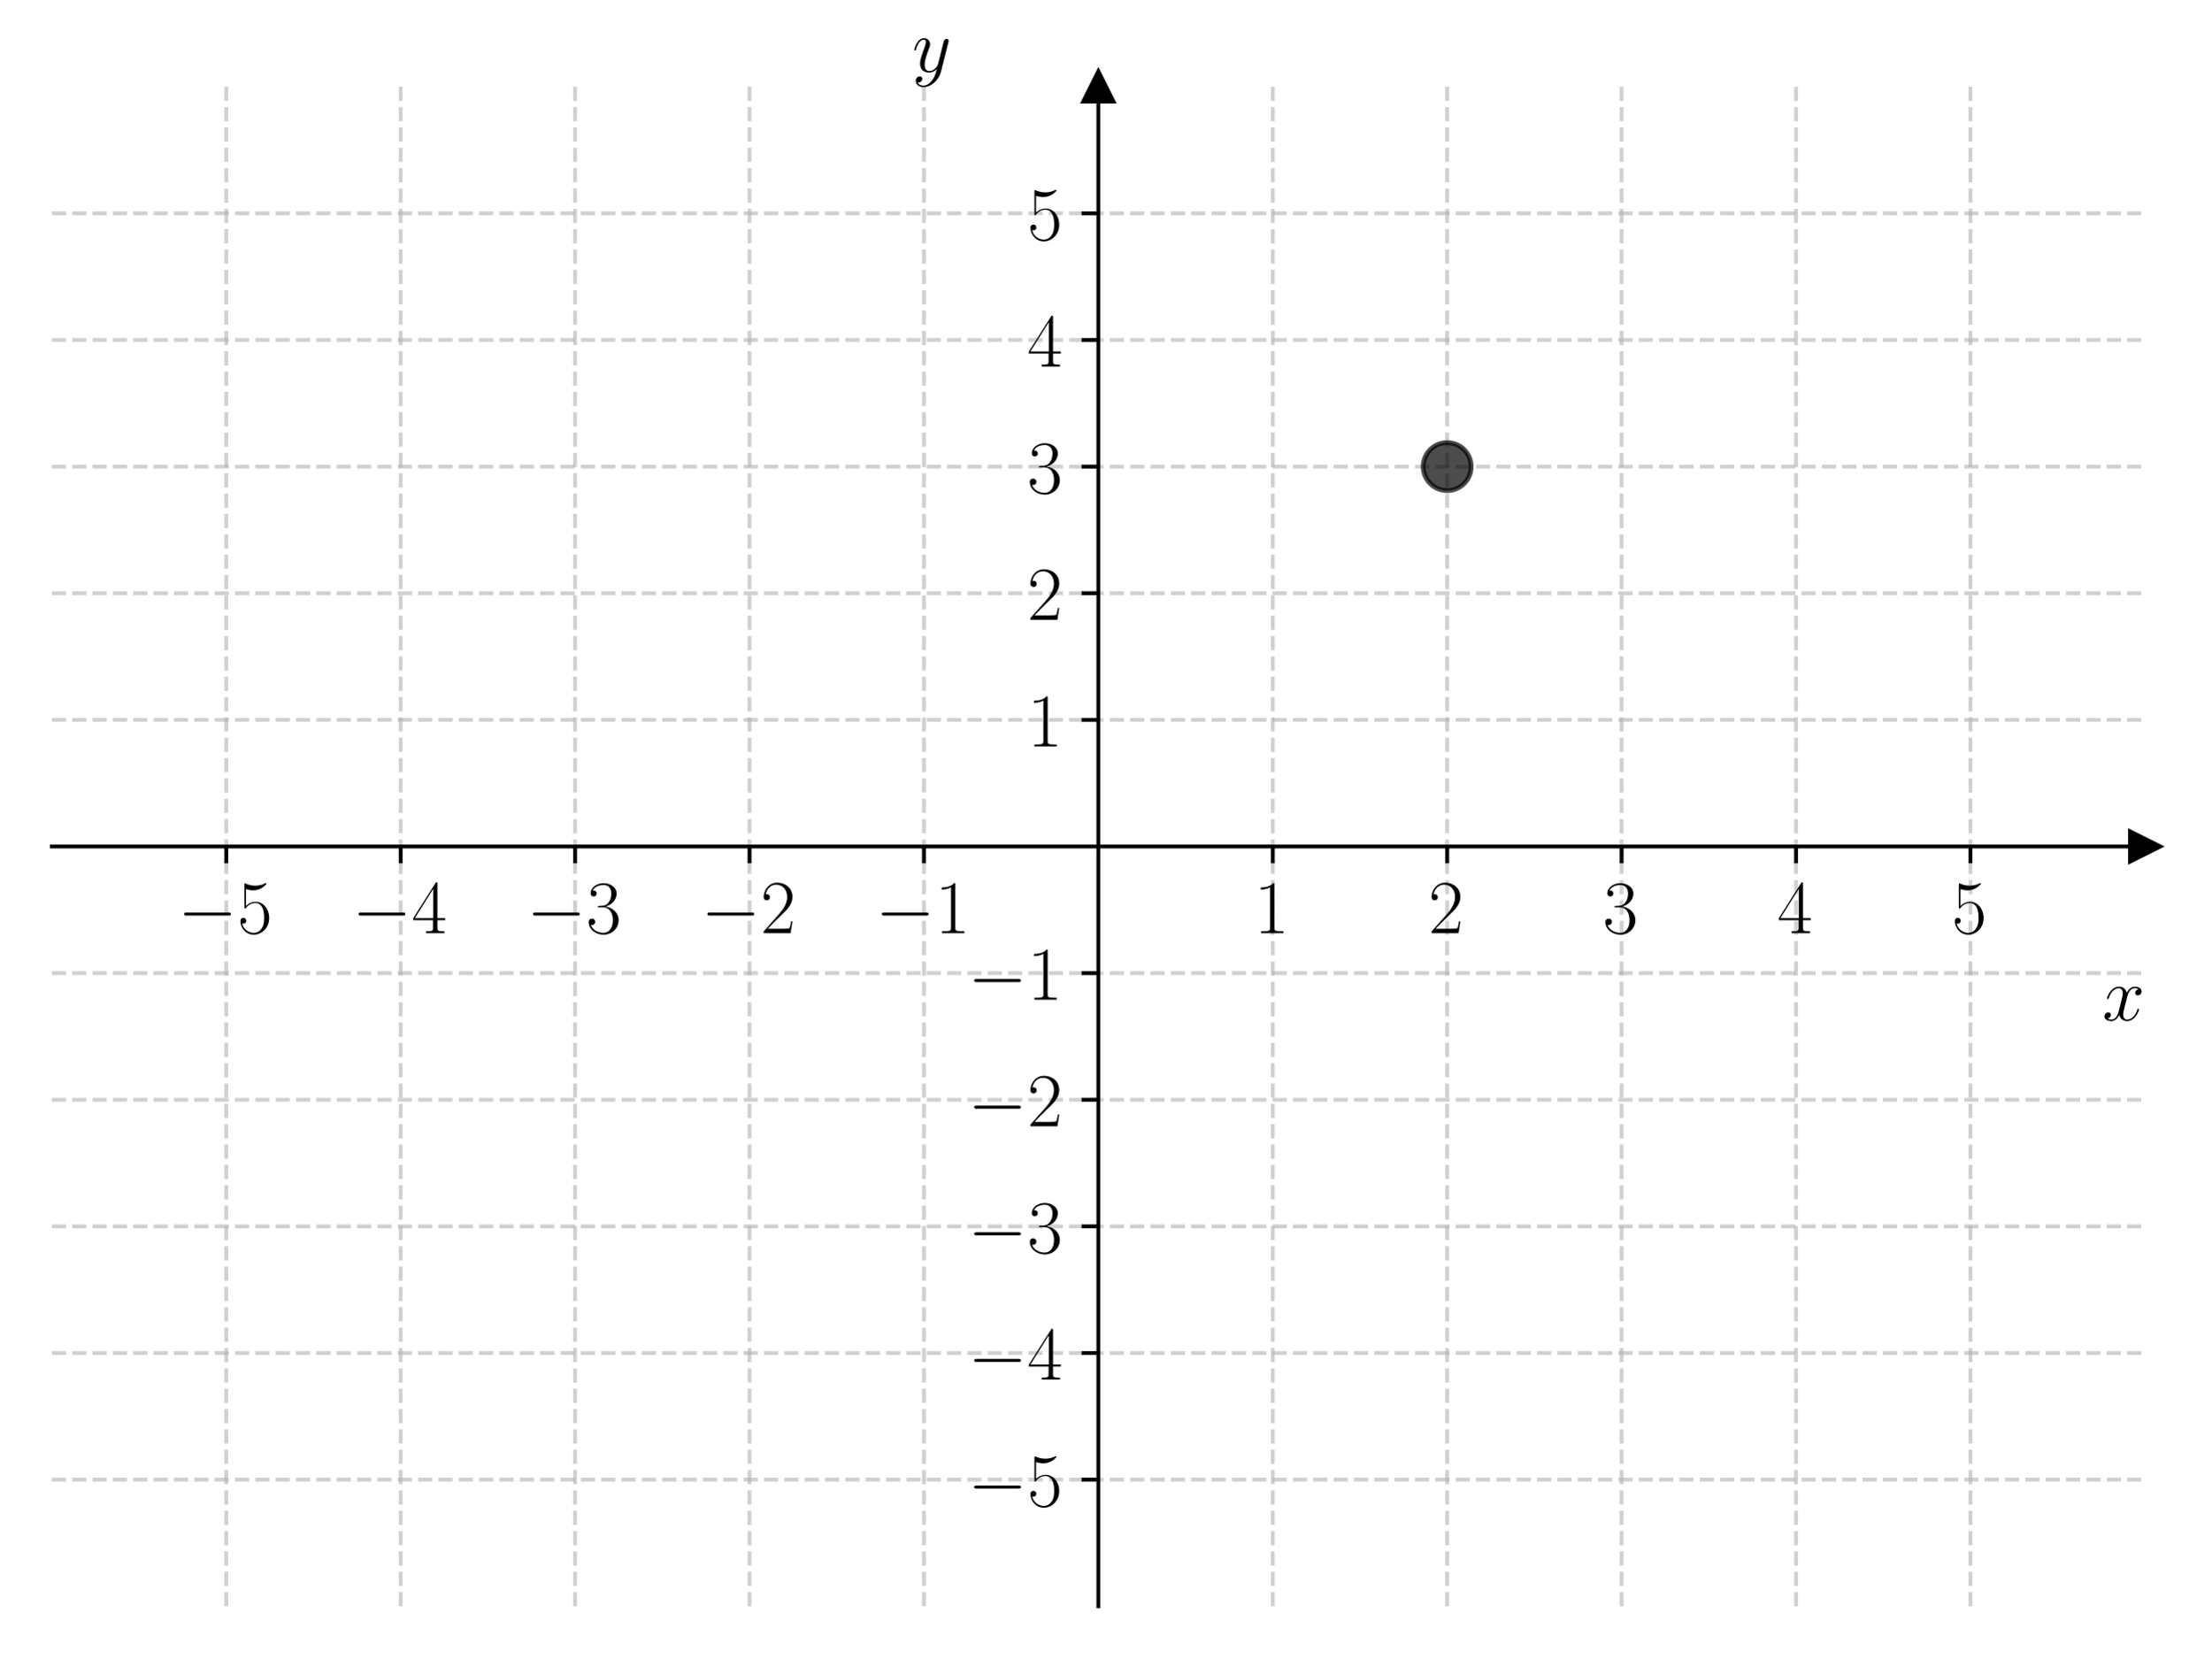
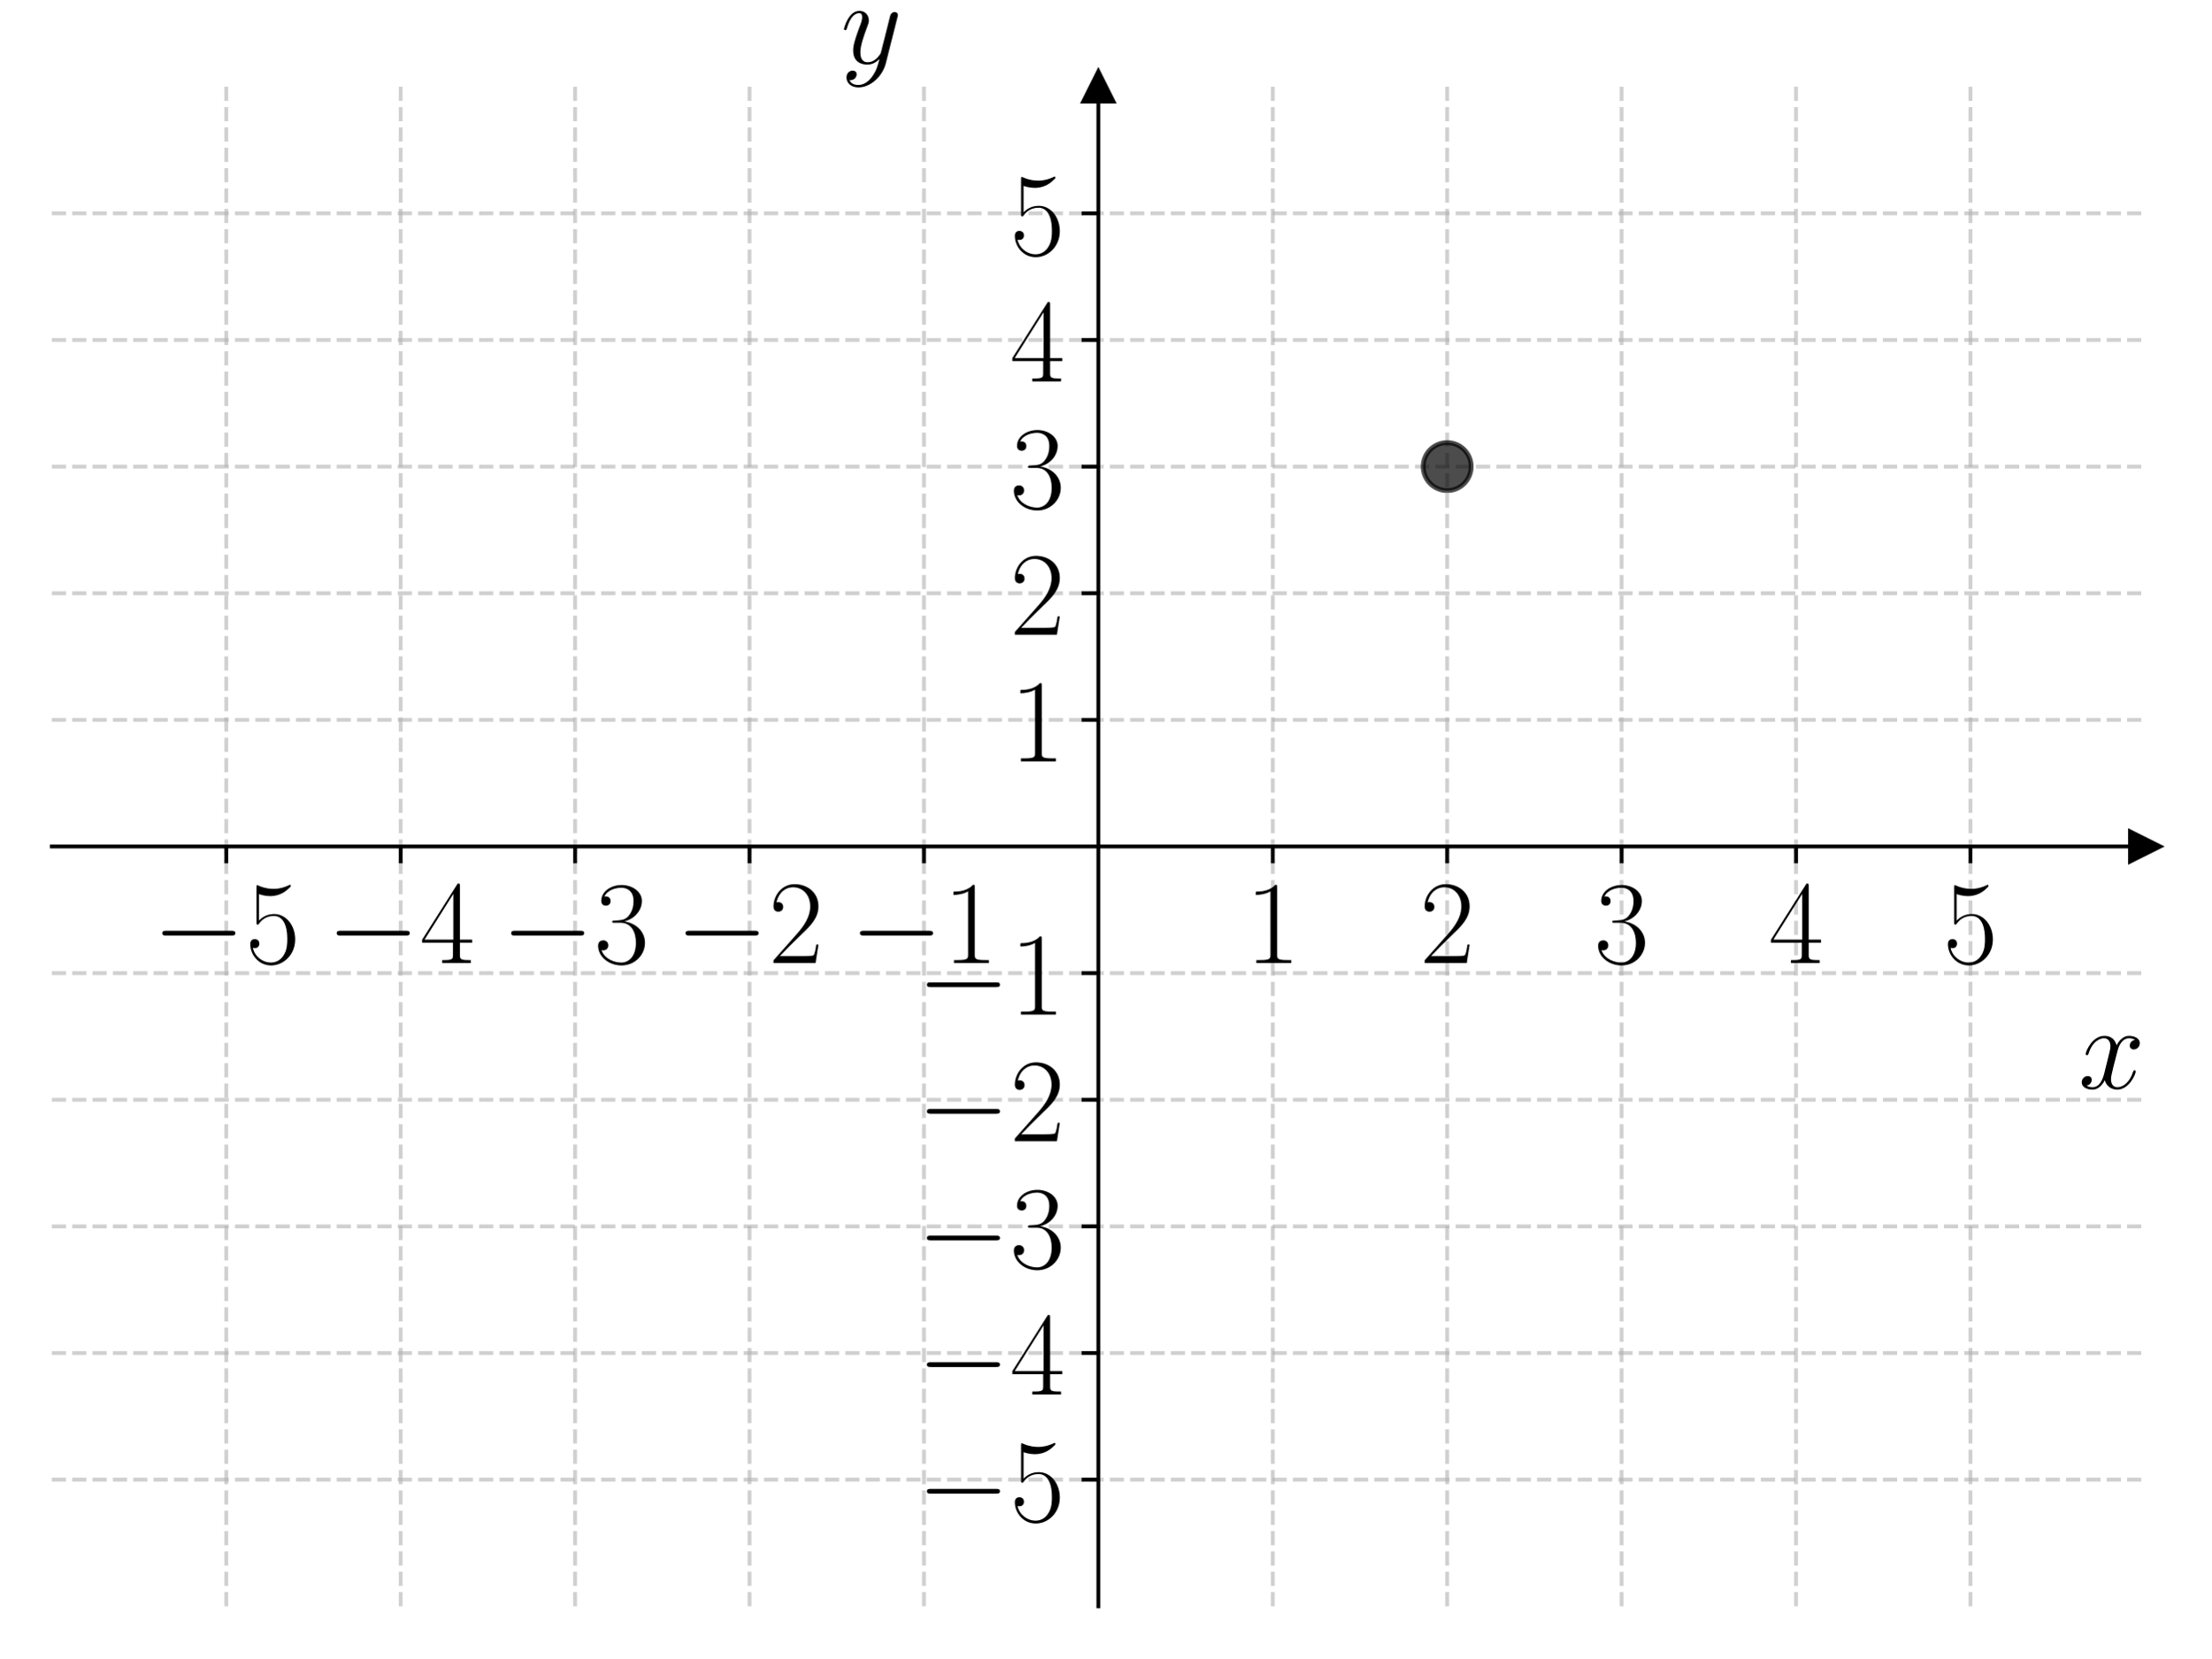
<svg xmlns="http://www.w3.org/2000/svg" xmlns:xlink="http://www.w3.org/1999/xlink" width="460.8pt" height="345.6pt" viewBox="0 0 460.8 345.6" version="1.1">
  <defs>
    <style type="text/css">*{stroke-linejoin: round; stroke-linecap: butt}</style>
  </defs>
  <g id="figure_1">
    <g id="patch_1">
      <path d="M 0 345.6  L 460.8 345.6  L 460.8 0  L 0 0  L 0 345.6  z " style="fill: none" />
    </g>
    <g id="axes_1">
      <g id="patch_2">
        <path d="M 10.8 334.8  L 447 334.8  L 447 18.065  L 10.8 18.065  L 10.8 334.8  z " style="fill: none" />
      </g>
      <g id="matplotlib.axis_1">
        <g id="xtick_1">
          <g id="line2d_1">
-             <path d="M 47.15 334.8  L 47.15 18.065  " clip-path="url(#p5dfaed0e00)" style="fill: none; stroke-dasharray: 2.96,1.28; stroke-dashoffset: 0; stroke: #b0b0b0; stroke-opacity: 0.6; stroke-width: 0.8" />
+             <path d="M 47.15 334.8  L 47.15 18.065  " clip-path="url(#p4ffe4793ec)" style="fill: none; stroke-dasharray: 2.96,1.28; stroke-dashoffset: 0; stroke: #b0b0b0; stroke-opacity: 0.6; stroke-width: 0.8" />
          </g>
          <g id="line2d_2">
            <defs>
-               <path id="mb137cde906" d="M 0 0  L 0 3.5  " style="stroke: #000000; stroke-width: 0.8" />
+               <path id="mc6c9996b20" d="M 0 0  L 0 3.5  " style="stroke: #000000; stroke-width: 0.8" />
            </defs>
            <g>
-               <use xlink:href="#mb137cde906" x="47.15" y="176.432" style="stroke: #000000; stroke-width: 0.8" />
+               <use xlink:href="#mc6c9996b20" x="47.15" y="176.432" style="stroke: #000000; stroke-width: 0.8" />
            </g>
          </g>
          <g id="text_1">
-             <g transform="translate(37.04901 194.5019) scale(0.16 -0.16)">
+             <g transform="translate(31.75276 200.7285) scale(0.25 -0.25)">
              <defs>
                <path id="CMSY10-0" d="M 4218 1472  C 4326 1472 4442 1472 4442 1600  C 4442 1728 4326 1728 4218 1728  L 755 1728  C 646 1728 531 1728 531 1600  C 531 1472 646 1472 755 1472  L 4218 1472  z " transform="scale(0.015625)" />
                <path id="CMR17-35" d="M 730 3692  C 794 3666 1056 3584 1325 3584  C 1920 3584 2246 3911 2432 4100  C 2432 4157 2432 4192 2394 4192  C 2387 4192 2374 4192 2323 4163  C 2099 4058 1837 3973 1517 3973  C 1325 3973 1037 3999 723 4139  C 653 4171 640 4171 634 4171  C 602 4171 595 4164 595 4037  L 595 2203  C 595 2089 595 2057 659 2057  C 691 2057 704 2070 736 2114  C 941 2401 1222 2522 1542 2522  C 1766 2522 2246 2382 2246 1289  C 2246 1085 2246 715 2054 421  C 1894 159 1645 25 1370 25  C 947 25 518 320 403 814  C 429 807 480 795 506 795  C 589 795 749 840 749 1038  C 749 1210 627 1280 506 1280  C 358 1280 262 1190 262 1011  C 262 454 704 -128 1382 -128  C 2042 -128 2669 440 2669 1264  C 2669 2030 2170 2624 1549 2624  C 1222 2624 947 2503 730 2274  L 730 3692  z " transform="scale(0.015625)" />
              </defs>
              <use xlink:href="#CMSY10-0" transform="scale(0.996264)" />
              <use xlink:href="#CMR17-35" transform="translate(77.48747 0) scale(0.996264)" />
            </g>
          </g>
        </g>
        <g id="xtick_2">
          <g id="line2d_3">
-             <path d="M 83.5 334.8  L 83.5 18.065  " clip-path="url(#p5dfaed0e00)" style="fill: none; stroke-dasharray: 2.96,1.28; stroke-dashoffset: 0; stroke: #b0b0b0; stroke-opacity: 0.6; stroke-width: 0.8" />
+             <path d="M 83.5 334.8  L 83.5 18.065  " clip-path="url(#p4ffe4793ec)" style="fill: none; stroke-dasharray: 2.96,1.28; stroke-dashoffset: 0; stroke: #b0b0b0; stroke-opacity: 0.6; stroke-width: 0.8" />
          </g>
          <g id="line2d_4">
            <g>
-               <use xlink:href="#mb137cde906" x="83.5" y="176.432" style="stroke: #000000; stroke-width: 0.8" />
+               <use xlink:href="#mc6c9996b20" x="83.5" y="176.432" style="stroke: #000000; stroke-width: 0.8" />
            </g>
          </g>
          <g id="text_2">
-             <g transform="translate(73.39901 194.5019) scale(0.16 -0.16)">
+             <g transform="translate(68.10276 200.7285) scale(0.25 -0.25)">
              <defs>
                <path id="CMR17-34" d="M 2150 4122  C 2150 4256 2144 4256 2029 4256  L 128 1254  L 128 1088  L 1779 1088  L 1779 457  C 1779 224 1766 160 1318 160  L 1197 160  L 1197 0  C 1402 0 1747 0 1965 0  C 2182 0 2528 0 2733 0  L 2733 160  L 2611 160  C 2163 160 2150 224 2150 457  L 2150 1088  L 2803 1088  L 2803 1254  L 2150 1254  L 2150 4122  z M 1798 3703  L 1798 1254  L 256 1254  L 1798 3703  z " transform="scale(0.015625)" />
              </defs>
              <use xlink:href="#CMSY10-0" transform="scale(0.996264)" />
              <use xlink:href="#CMR17-34" transform="translate(77.48747 0) scale(0.996264)" />
            </g>
          </g>
        </g>
        <g id="xtick_3">
          <g id="line2d_5">
-             <path d="M 119.85 334.8  L 119.85 18.065  " clip-path="url(#p5dfaed0e00)" style="fill: none; stroke-dasharray: 2.96,1.28; stroke-dashoffset: 0; stroke: #b0b0b0; stroke-opacity: 0.6; stroke-width: 0.8" />
+             <path d="M 119.85 334.8  L 119.85 18.065  " clip-path="url(#p4ffe4793ec)" style="fill: none; stroke-dasharray: 2.96,1.28; stroke-dashoffset: 0; stroke: #b0b0b0; stroke-opacity: 0.6; stroke-width: 0.8" />
          </g>
          <g id="line2d_6">
            <g>
-               <use xlink:href="#mb137cde906" x="119.85" y="176.432" style="stroke: #000000; stroke-width: 0.8" />
+               <use xlink:href="#mc6c9996b20" x="119.85" y="176.432" style="stroke: #000000; stroke-width: 0.8" />
            </g>
          </g>
          <g id="text_3">
-             <g transform="translate(109.749 194.5019) scale(0.16 -0.16)">
+             <g transform="translate(104.4528 200.7285) scale(0.25 -0.25)">
              <defs>
                <path id="CMR17-33" d="M 1414 2157  C 1984 2157 2234 1662 2234 1090  C 2234 320 1824 25 1453 25  C 1114 25 563 194 390 693  C 422 680 454 680 486 680  C 640 680 755 782 755 948  C 755 1133 614 1216 486 1216  C 378 1216 211 1165 211 926  C 211 335 787 -128 1466 -128  C 2176 -128 2720 430 2720 1085  C 2720 1707 2208 2157 1600 2227  C 2086 2328 2554 2756 2554 3329  C 2554 3820 2048 4179 1472 4179  C 890 4179 378 3829 378 3329  C 378 3110 544 3072 627 3072  C 762 3072 877 3155 877 3321  C 877 3486 762 3569 627 3569  C 602 3569 570 3569 544 3557  C 730 3959 1235 4032 1459 4032  C 1683 4032 2106 3925 2106 3320  C 2106 3143 2080 2828 1862 2550  C 1670 2304 1453 2304 1242 2284  C 1210 2284 1062 2269 1037 2269  C 992 2263 966 2257 966 2208  C 966 2163 973 2157 1101 2157  L 1414 2157  z " transform="scale(0.015625)" />
              </defs>
              <use xlink:href="#CMSY10-0" transform="scale(0.996264)" />
              <use xlink:href="#CMR17-33" transform="translate(77.48747 0) scale(0.996264)" />
            </g>
          </g>
        </g>
        <g id="xtick_4">
          <g id="line2d_7">
-             <path d="M 156.2 334.8  L 156.2 18.065  " clip-path="url(#p5dfaed0e00)" style="fill: none; stroke-dasharray: 2.96,1.28; stroke-dashoffset: 0; stroke: #b0b0b0; stroke-opacity: 0.6; stroke-width: 0.8" />
+             <path d="M 156.2 334.8  L 156.2 18.065  " clip-path="url(#p4ffe4793ec)" style="fill: none; stroke-dasharray: 2.96,1.28; stroke-dashoffset: 0; stroke: #b0b0b0; stroke-opacity: 0.6; stroke-width: 0.8" />
          </g>
          <g id="line2d_8">
            <g>
-               <use xlink:href="#mb137cde906" x="156.2" y="176.432" style="stroke: #000000; stroke-width: 0.8" />
+               <use xlink:href="#mc6c9996b20" x="156.2" y="176.432" style="stroke: #000000; stroke-width: 0.8" />
            </g>
          </g>
          <g id="text_4">
-             <g transform="translate(146.099 194.5019) scale(0.16 -0.16)">
+             <g transform="translate(140.8028 200.7285) scale(0.25 -0.25)">
              <defs>
                <path id="CMR17-32" d="M 2669 989  L 2554 989  C 2490 536 2438 459 2413 420  C 2381 369 1920 369 1830 369  L 602 369  C 832 619 1280 1072 1824 1597  C 2214 1967 2669 2402 2669 3035  C 2669 3790 2067 4224 1395 4224  C 691 4224 262 3604 262 3030  C 262 2780 448 2748 525 2748  C 589 2748 781 2787 781 3010  C 781 3207 614 3264 525 3264  C 486 3264 448 3258 422 3245  C 544 3790 915 4058 1306 4058  C 1862 4058 2227 3617 2227 3035  C 2227 2479 1901 2000 1536 1584  L 262 146  L 262 0  L 2515 0  L 2669 989  z " transform="scale(0.015625)" />
              </defs>
              <use xlink:href="#CMSY10-0" transform="scale(0.996264)" />
              <use xlink:href="#CMR17-32" transform="translate(77.48747 0) scale(0.996264)" />
            </g>
          </g>
        </g>
        <g id="xtick_5">
          <g id="line2d_9">
-             <path d="M 192.55 334.8  L 192.55 18.065  " clip-path="url(#p5dfaed0e00)" style="fill: none; stroke-dasharray: 2.96,1.28; stroke-dashoffset: 0; stroke: #b0b0b0; stroke-opacity: 0.6; stroke-width: 0.8" />
+             <path d="M 192.55 334.8  L 192.55 18.065  " clip-path="url(#p4ffe4793ec)" style="fill: none; stroke-dasharray: 2.96,1.28; stroke-dashoffset: 0; stroke: #b0b0b0; stroke-opacity: 0.6; stroke-width: 0.8" />
          </g>
          <g id="line2d_10">
            <g>
-               <use xlink:href="#mb137cde906" x="192.55" y="176.432" style="stroke: #000000; stroke-width: 0.8" />
+               <use xlink:href="#mc6c9996b20" x="192.55" y="176.432" style="stroke: #000000; stroke-width: 0.8" />
            </g>
          </g>
          <g id="text_5">
-             <g transform="translate(182.449 194.5019) scale(0.16 -0.16)">
+             <g transform="translate(177.1528 200.7285) scale(0.25 -0.25)">
              <defs>
                <path id="CMR17-31" d="M 1702 4058  C 1702 4192 1696 4192 1606 4192  C 1357 3916 979 3827 621 3827  C 602 3827 570 3827 563 3808  C 557 3795 557 3782 557 3648  C 755 3648 1088 3686 1344 3839  L 1344 461  C 1344 236 1331 160 781 160  L 589 160  L 589 0  C 896 0 1216 0 1523 0  C 1830 0 2150 0 2458 0  L 2458 160  L 2266 160  C 1715 160 1702 230 1702 458  L 1702 4058  z " transform="scale(0.015625)" />
              </defs>
              <use xlink:href="#CMSY10-0" transform="scale(0.996264)" />
              <use xlink:href="#CMR17-31" transform="translate(77.48747 0) scale(0.996264)" />
            </g>
          </g>
        </g>
        <g id="xtick_6">
          <g id="line2d_11">
-             <path d="M 265.25 334.8  L 265.25 18.065  " clip-path="url(#p5dfaed0e00)" style="fill: none; stroke-dasharray: 2.96,1.28; stroke-dashoffset: 0; stroke: #b0b0b0; stroke-opacity: 0.6; stroke-width: 0.8" />
+             <path d="M 265.25 334.8  L 265.25 18.065  " clip-path="url(#p4ffe4793ec)" style="fill: none; stroke-dasharray: 2.96,1.28; stroke-dashoffset: 0; stroke: #b0b0b0; stroke-opacity: 0.6; stroke-width: 0.8" />
          </g>
          <g id="line2d_12">
            <g>
-               <use xlink:href="#mb137cde906" x="265.25" y="176.432" style="stroke: #000000; stroke-width: 0.8" />
+               <use xlink:href="#mc6c9996b20" x="265.25" y="176.432" style="stroke: #000000; stroke-width: 0.8" />
            </g>
          </g>
          <g id="text_6">
-             <g transform="translate(261.348 194.5019) scale(0.16 -0.16)">
+             <g transform="translate(259.5387 200.7285) scale(0.25 -0.25)">
              <use xlink:href="#CMR17-31" transform="scale(0.996264)" />
            </g>
          </g>
        </g>
        <g id="xtick_7">
          <g id="line2d_13">
-             <path d="M 301.6 334.8  L 301.6 18.065  " clip-path="url(#p5dfaed0e00)" style="fill: none; stroke-dasharray: 2.96,1.28; stroke-dashoffset: 0; stroke: #b0b0b0; stroke-opacity: 0.6; stroke-width: 0.8" />
+             <path d="M 301.6 334.8  L 301.6 18.065  " clip-path="url(#p4ffe4793ec)" style="fill: none; stroke-dasharray: 2.96,1.28; stroke-dashoffset: 0; stroke: #b0b0b0; stroke-opacity: 0.6; stroke-width: 0.8" />
          </g>
          <g id="line2d_14">
            <g>
-               <use xlink:href="#mb137cde906" x="301.6" y="176.432" style="stroke: #000000; stroke-width: 0.8" />
+               <use xlink:href="#mc6c9996b20" x="301.6" y="176.432" style="stroke: #000000; stroke-width: 0.8" />
            </g>
          </g>
          <g id="text_7">
-             <g transform="translate(297.698 194.5019) scale(0.16 -0.16)">
+             <g transform="translate(295.8887 200.7285) scale(0.25 -0.25)">
              <use xlink:href="#CMR17-32" transform="scale(0.996264)" />
            </g>
          </g>
        </g>
        <g id="xtick_8">
          <g id="line2d_15">
-             <path d="M 337.95 334.8  L 337.95 18.065  " clip-path="url(#p5dfaed0e00)" style="fill: none; stroke-dasharray: 2.96,1.28; stroke-dashoffset: 0; stroke: #b0b0b0; stroke-opacity: 0.6; stroke-width: 0.8" />
+             <path d="M 337.95 334.8  L 337.95 18.065  " clip-path="url(#p4ffe4793ec)" style="fill: none; stroke-dasharray: 2.96,1.28; stroke-dashoffset: 0; stroke: #b0b0b0; stroke-opacity: 0.6; stroke-width: 0.8" />
          </g>
          <g id="line2d_16">
            <g>
-               <use xlink:href="#mb137cde906" x="337.95" y="176.432" style="stroke: #000000; stroke-width: 0.8" />
+               <use xlink:href="#mc6c9996b20" x="337.95" y="176.432" style="stroke: #000000; stroke-width: 0.8" />
            </g>
          </g>
          <g id="text_8">
-             <g transform="translate(334.048 194.5019) scale(0.16 -0.16)">
+             <g transform="translate(332.2387 200.7285) scale(0.25 -0.25)">
              <use xlink:href="#CMR17-33" transform="scale(0.996264)" />
            </g>
          </g>
        </g>
        <g id="xtick_9">
          <g id="line2d_17">
-             <path d="M 374.3 334.8  L 374.3 18.065  " clip-path="url(#p5dfaed0e00)" style="fill: none; stroke-dasharray: 2.96,1.28; stroke-dashoffset: 0; stroke: #b0b0b0; stroke-opacity: 0.6; stroke-width: 0.8" />
+             <path d="M 374.3 334.8  L 374.3 18.065  " clip-path="url(#p4ffe4793ec)" style="fill: none; stroke-dasharray: 2.96,1.28; stroke-dashoffset: 0; stroke: #b0b0b0; stroke-opacity: 0.6; stroke-width: 0.8" />
          </g>
          <g id="line2d_18">
            <g>
-               <use xlink:href="#mb137cde906" x="374.3" y="176.432" style="stroke: #000000; stroke-width: 0.8" />
+               <use xlink:href="#mc6c9996b20" x="374.3" y="176.432" style="stroke: #000000; stroke-width: 0.8" />
            </g>
          </g>
          <g id="text_9">
-             <g transform="translate(370.398 194.5019) scale(0.16 -0.16)">
+             <g transform="translate(368.5887 200.7285) scale(0.25 -0.25)">
              <use xlink:href="#CMR17-34" transform="scale(0.996264)" />
            </g>
          </g>
        </g>
        <g id="xtick_10">
          <g id="line2d_19">
-             <path d="M 410.65 334.8  L 410.65 18.065  " clip-path="url(#p5dfaed0e00)" style="fill: none; stroke-dasharray: 2.96,1.28; stroke-dashoffset: 0; stroke: #b0b0b0; stroke-opacity: 0.6; stroke-width: 0.8" />
+             <path d="M 410.65 334.8  L 410.65 18.065  " clip-path="url(#p4ffe4793ec)" style="fill: none; stroke-dasharray: 2.96,1.28; stroke-dashoffset: 0; stroke: #b0b0b0; stroke-opacity: 0.6; stroke-width: 0.8" />
          </g>
          <g id="line2d_20">
            <g>
-               <use xlink:href="#mb137cde906" x="410.65" y="176.432" style="stroke: #000000; stroke-width: 0.8" />
+               <use xlink:href="#mc6c9996b20" x="410.65" y="176.432" style="stroke: #000000; stroke-width: 0.8" />
            </g>
          </g>
          <g id="text_10">
-             <g transform="translate(406.748 194.5019) scale(0.16 -0.16)">
+             <g transform="translate(404.9387 200.7285) scale(0.25 -0.25)">
              <use xlink:href="#CMR17-35" transform="scale(0.996264)" />
            </g>
          </g>
        </g>
        <g id="text_11">
-           <g transform="translate(438.1306 212.6709) scale(0.16 -0.16)">
+           <g transform="translate(433.1415 226.8693) scale(0.25 -0.25)">
            <defs>
              <path id="CMMI12-78" d="M 3034 2606  C 2829 2567 2752 2414 2752 2293  C 2752 2139 2874 2088 2963 2088  C 3155 2088 3290 2254 3290 2427  C 3290 2695 2982 2816 2714 2816  C 2323 2816 2106 2433 2048 2312  C 1901 2816 1504 2816 1389 2816  C 736 2816 390 1980 390 1839  C 390 1814 416 1782 461 1782  C 512 1782 525 1820 538 1846  C 755 2555 1184 2689 1370 2689  C 1658 2689 1715 2420 1715 2267  C 1715 2127 1677 1980 1600 1673  L 1382 798  C 1286 415 1101 64 762 64  C 730 64 570 64 435 147  C 666 192 717 383 717 460  C 717 588 621 664 499 664  C 346 664 179 530 179 326  C 179 57 480 -64 755 -64  C 1062 -64 1280 179 1414 441  C 1517 64 1837 -64 2074 -64  C 2726 -64 3072 773 3072 913  C 3072 945 3046 971 3008 971  C 2950 971 2944 939 2925 888  C 2752 326 2381 64 2093 64  C 1869 64 1747 230 1747 492  C 1747 632 1773 734 1875 1156  L 2099 2024  C 2195 2408 2413 2689 2707 2689  C 2720 2689 2899 2689 3034 2606  z " transform="scale(0.015625)" />
            </defs>
            <use xlink:href="#CMMI12-78" transform="scale(0.996264)" />
          </g>
        </g>
      </g>
      <g id="matplotlib.axis_2">
        <g id="ytick_1">
          <g id="line2d_21">
-             <path d="M 10.8 308.405  L 447 308.405  " clip-path="url(#p5dfaed0e00)" style="fill: none; stroke-dasharray: 2.96,1.28; stroke-dashoffset: 0; stroke: #b0b0b0; stroke-opacity: 0.6; stroke-width: 0.8" />
+             <path d="M 10.8 308.405  L 447 308.405  " clip-path="url(#p4ffe4793ec)" style="fill: none; stroke-dasharray: 2.96,1.28; stroke-dashoffset: 0; stroke: #b0b0b0; stroke-opacity: 0.6; stroke-width: 0.8" />
          </g>
          <g id="line2d_22">
            <defs>
-               <path id="m6880b2226f" d="M 0 0  L -3.5 0  " style="stroke: #000000; stroke-width: 0.8" />
+               <path id="m45dcf046f8" d="M 0 0  L -3.5 0  " style="stroke: #000000; stroke-width: 0.8" />
            </defs>
            <g>
-               <use xlink:href="#m6880b2226f" x="228.9" y="308.405" style="stroke: #000000; stroke-width: 0.8" />
+               <use xlink:href="#m45dcf046f8" x="228.9" y="308.405" style="stroke: #000000; stroke-width: 0.8" />
            </g>
          </g>
          <g id="text_12">
-             <g transform="translate(201.698 313.9402) scale(0.16 -0.16)">
+             <g transform="translate(191.1055 317.0535) scale(0.25 -0.25)">
              <use xlink:href="#CMSY10-0" transform="scale(0.996264)" />
              <use xlink:href="#CMR17-35" transform="translate(77.48747 0) scale(0.996264)" />
            </g>
          </g>
        </g>
        <g id="ytick_2">
          <g id="line2d_23">
-             <path d="M 10.8 282.011  L 447 282.011  " clip-path="url(#p5dfaed0e00)" style="fill: none; stroke-dasharray: 2.96,1.28; stroke-dashoffset: 0; stroke: #b0b0b0; stroke-opacity: 0.6; stroke-width: 0.8" />
+             <path d="M 10.8 282.011  L 447 282.011  " clip-path="url(#p4ffe4793ec)" style="fill: none; stroke-dasharray: 2.96,1.28; stroke-dashoffset: 0; stroke: #b0b0b0; stroke-opacity: 0.6; stroke-width: 0.8" />
          </g>
          <g id="line2d_24">
            <g>
-               <use xlink:href="#m6880b2226f" x="228.9" y="282.011" style="stroke: #000000; stroke-width: 0.8" />
+               <use xlink:href="#m45dcf046f8" x="228.9" y="282.011" style="stroke: #000000; stroke-width: 0.8" />
            </g>
          </g>
          <g id="text_13">
-             <g transform="translate(201.698 287.5455) scale(0.16 -0.16)">
+             <g transform="translate(191.1055 290.6589) scale(0.25 -0.25)">
              <use xlink:href="#CMSY10-0" transform="scale(0.996264)" />
              <use xlink:href="#CMR17-34" transform="translate(77.48747 0) scale(0.996264)" />
            </g>
          </g>
        </g>
        <g id="ytick_3">
          <g id="line2d_25">
-             <path d="M 10.8 255.616  L 447 255.616  " clip-path="url(#p5dfaed0e00)" style="fill: none; stroke-dasharray: 2.96,1.28; stroke-dashoffset: 0; stroke: #b0b0b0; stroke-opacity: 0.6; stroke-width: 0.8" />
+             <path d="M 10.8 255.616  L 447 255.616  " clip-path="url(#p4ffe4793ec)" style="fill: none; stroke-dasharray: 2.96,1.28; stroke-dashoffset: 0; stroke: #b0b0b0; stroke-opacity: 0.6; stroke-width: 0.8" />
          </g>
          <g id="line2d_26">
            <g>
-               <use xlink:href="#m6880b2226f" x="228.9" y="255.616" style="stroke: #000000; stroke-width: 0.8" />
+               <use xlink:href="#m45dcf046f8" x="228.9" y="255.616" style="stroke: #000000; stroke-width: 0.8" />
            </g>
          </g>
          <g id="text_14">
-             <g transform="translate(201.698 261.1509) scale(0.16 -0.16)">
+             <g transform="translate(191.1055 264.2643) scale(0.25 -0.25)">
              <use xlink:href="#CMSY10-0" transform="scale(0.996264)" />
              <use xlink:href="#CMR17-33" transform="translate(77.48747 0) scale(0.996264)" />
            </g>
          </g>
        </g>
        <g id="ytick_4">
          <g id="line2d_27">
-             <path d="M 10.8 229.222  L 447 229.222  " clip-path="url(#p5dfaed0e00)" style="fill: none; stroke-dasharray: 2.96,1.28; stroke-dashoffset: 0; stroke: #b0b0b0; stroke-opacity: 0.6; stroke-width: 0.8" />
+             <path d="M 10.8 229.222  L 447 229.222  " clip-path="url(#p4ffe4793ec)" style="fill: none; stroke-dasharray: 2.96,1.28; stroke-dashoffset: 0; stroke: #b0b0b0; stroke-opacity: 0.6; stroke-width: 0.8" />
          </g>
          <g id="line2d_28">
            <g>
-               <use xlink:href="#m6880b2226f" x="228.9" y="229.222" style="stroke: #000000; stroke-width: 0.8" />
+               <use xlink:href="#m45dcf046f8" x="228.9" y="229.222" style="stroke: #000000; stroke-width: 0.8" />
            </g>
          </g>
          <g id="text_15">
-             <g transform="translate(201.698 234.7563) scale(0.16 -0.16)">
+             <g transform="translate(191.1055 237.8696) scale(0.25 -0.25)">
              <use xlink:href="#CMSY10-0" transform="scale(0.996264)" />
              <use xlink:href="#CMR17-32" transform="translate(77.48747 0) scale(0.996264)" />
            </g>
          </g>
        </g>
        <g id="ytick_5">
          <g id="line2d_29">
-             <path d="M 10.8 202.827  L 447 202.827  " clip-path="url(#p5dfaed0e00)" style="fill: none; stroke-dasharray: 2.96,1.28; stroke-dashoffset: 0; stroke: #b0b0b0; stroke-opacity: 0.6; stroke-width: 0.8" />
+             <path d="M 10.8 202.827  L 447 202.827  " clip-path="url(#p4ffe4793ec)" style="fill: none; stroke-dasharray: 2.96,1.28; stroke-dashoffset: 0; stroke: #b0b0b0; stroke-opacity: 0.6; stroke-width: 0.8" />
          </g>
          <g id="line2d_30">
            <g>
-               <use xlink:href="#m6880b2226f" x="228.9" y="202.827" style="stroke: #000000; stroke-width: 0.8" />
+               <use xlink:href="#m45dcf046f8" x="228.9" y="202.827" style="stroke: #000000; stroke-width: 0.8" />
            </g>
          </g>
          <g id="text_16">
-             <g transform="translate(201.698 208.3617) scale(0.16 -0.16)">
+             <g transform="translate(191.1055 211.475) scale(0.25 -0.25)">
              <use xlink:href="#CMSY10-0" transform="scale(0.996264)" />
              <use xlink:href="#CMR17-31" transform="translate(77.48747 0) scale(0.996264)" />
            </g>
          </g>
        </g>
        <g id="ytick_6">
          <g id="line2d_31">
-             <path d="M 10.8 150.038  L 447 150.038  " clip-path="url(#p5dfaed0e00)" style="fill: none; stroke-dasharray: 2.96,1.28; stroke-dashoffset: 0; stroke: #b0b0b0; stroke-opacity: 0.6; stroke-width: 0.8" />
+             <path d="M 10.8 150.038  L 447 150.038  " clip-path="url(#p4ffe4793ec)" style="fill: none; stroke-dasharray: 2.96,1.28; stroke-dashoffset: 0; stroke: #b0b0b0; stroke-opacity: 0.6; stroke-width: 0.8" />
          </g>
          <g id="line2d_32">
            <g>
-               <use xlink:href="#m6880b2226f" x="228.9" y="150.038" style="stroke: #000000; stroke-width: 0.8" />
+               <use xlink:href="#m45dcf046f8" x="228.9" y="150.038" style="stroke: #000000; stroke-width: 0.8" />
            </g>
          </g>
          <g id="text_17">
-             <g transform="translate(214.096 155.5724) scale(0.16 -0.16)">
+             <g transform="translate(210.4774 158.6858) scale(0.25 -0.25)">
              <use xlink:href="#CMR17-31" transform="scale(0.996264)" />
            </g>
          </g>
        </g>
        <g id="ytick_7">
          <g id="line2d_33">
-             <path d="M 10.8 123.643  L 447 123.643  " clip-path="url(#p5dfaed0e00)" style="fill: none; stroke-dasharray: 2.96,1.28; stroke-dashoffset: 0; stroke: #b0b0b0; stroke-opacity: 0.6; stroke-width: 0.8" />
+             <path d="M 10.8 123.643  L 447 123.643  " clip-path="url(#p4ffe4793ec)" style="fill: none; stroke-dasharray: 2.96,1.28; stroke-dashoffset: 0; stroke: #b0b0b0; stroke-opacity: 0.6; stroke-width: 0.8" />
          </g>
          <g id="line2d_34">
            <g>
-               <use xlink:href="#m6880b2226f" x="228.9" y="123.643" style="stroke: #000000; stroke-width: 0.8" />
+               <use xlink:href="#m45dcf046f8" x="228.9" y="123.643" style="stroke: #000000; stroke-width: 0.8" />
            </g>
          </g>
          <g id="text_18">
-             <g transform="translate(214.096 129.1778) scale(0.16 -0.16)">
+             <g transform="translate(210.4774 132.2911) scale(0.25 -0.25)">
              <use xlink:href="#CMR17-32" transform="scale(0.996264)" />
            </g>
          </g>
        </g>
        <g id="ytick_8">
          <g id="line2d_35">
-             <path d="M 10.8 97.248  L 447 97.248  " clip-path="url(#p5dfaed0e00)" style="fill: none; stroke-dasharray: 2.96,1.28; stroke-dashoffset: 0; stroke: #b0b0b0; stroke-opacity: 0.6; stroke-width: 0.8" />
+             <path d="M 10.8 97.248  L 447 97.248  " clip-path="url(#p4ffe4793ec)" style="fill: none; stroke-dasharray: 2.96,1.28; stroke-dashoffset: 0; stroke: #b0b0b0; stroke-opacity: 0.6; stroke-width: 0.8" />
          </g>
          <g id="line2d_36">
            <g>
-               <use xlink:href="#m6880b2226f" x="228.9" y="97.248" style="stroke: #000000; stroke-width: 0.8" />
+               <use xlink:href="#m45dcf046f8" x="228.9" y="97.248" style="stroke: #000000; stroke-width: 0.8" />
            </g>
          </g>
          <g id="text_19">
-             <g transform="translate(214.096 102.7832) scale(0.16 -0.16)">
+             <g transform="translate(210.4774 105.8965) scale(0.25 -0.25)">
              <use xlink:href="#CMR17-33" transform="scale(0.996264)" />
            </g>
          </g>
        </g>
        <g id="ytick_9">
          <g id="line2d_37">
-             <path d="M 10.8 70.854  L 447 70.854  " clip-path="url(#p5dfaed0e00)" style="fill: none; stroke-dasharray: 2.96,1.28; stroke-dashoffset: 0; stroke: #b0b0b0; stroke-opacity: 0.6; stroke-width: 0.8" />
+             <path d="M 10.8 70.854  L 447 70.854  " clip-path="url(#p4ffe4793ec)" style="fill: none; stroke-dasharray: 2.96,1.28; stroke-dashoffset: 0; stroke: #b0b0b0; stroke-opacity: 0.6; stroke-width: 0.8" />
          </g>
          <g id="line2d_38">
            <g>
-               <use xlink:href="#m6880b2226f" x="228.9" y="70.854" style="stroke: #000000; stroke-width: 0.8" />
+               <use xlink:href="#m45dcf046f8" x="228.9" y="70.854" style="stroke: #000000; stroke-width: 0.8" />
            </g>
          </g>
          <g id="text_20">
-             <g transform="translate(214.096 76.38857) scale(0.16 -0.16)">
+             <g transform="translate(210.4774 79.5019) scale(0.25 -0.25)">
              <use xlink:href="#CMR17-34" transform="scale(0.996264)" />
            </g>
          </g>
        </g>
        <g id="ytick_10">
          <g id="line2d_39">
-             <path d="M 10.8 44.459  L 447 44.459  " clip-path="url(#p5dfaed0e00)" style="fill: none; stroke-dasharray: 2.96,1.28; stroke-dashoffset: 0; stroke: #b0b0b0; stroke-opacity: 0.6; stroke-width: 0.8" />
+             <path d="M 10.8 44.459  L 447 44.459  " clip-path="url(#p4ffe4793ec)" style="fill: none; stroke-dasharray: 2.96,1.28; stroke-dashoffset: 0; stroke: #b0b0b0; stroke-opacity: 0.6; stroke-width: 0.8" />
          </g>
          <g id="line2d_40">
            <g>
-               <use xlink:href="#m6880b2226f" x="228.9" y="44.459" style="stroke: #000000; stroke-width: 0.8" />
+               <use xlink:href="#m45dcf046f8" x="228.9" y="44.459" style="stroke: #000000; stroke-width: 0.8" />
            </g>
          </g>
          <g id="text_21">
-             <g transform="translate(214.096 49.99395) scale(0.16 -0.16)">
+             <g transform="translate(210.4774 53.10728) scale(0.25 -0.25)">
              <use xlink:href="#CMR17-35" transform="scale(0.996264)" />
            </g>
          </g>
        </g>
        <g id="text_22">
-           <g transform="translate(190.0877 14.96506) scale(0.16 -0.16)">
+           <g transform="translate(175.2145 13.22) scale(0.25 -0.25)">
            <defs>
              <path id="CMMI12-79" d="M 1683 -700  C 1510 -939 1261 -1152 947 -1152  C 870 -1152 563 -1152 467 -889  C 486 -895 518 -895 531 -895  C 723 -895 851 -729 851 -582  C 851 -435 730 -384 634 -384  C 531 -384 307 -458 307 -759  C 307 -1071 582 -1286 947 -1286  C 1587 -1286 2234 -700 2413 6  L 3040 2485  C 3046 2517 3059 2556 3059 2594  C 3059 2689 2982 2753 2886 2753  C 2829 2753 2694 2727 2643 2535  L 2170 658  C 2138 543 2138 530 2086 460  C 1958 281 1747 64 1440 64  C 1082 64 1050 415 1050 588  C 1050 952 1222 1443 1395 1903  C 1466 2088 1504 2178 1504 2305  C 1504 2574 1312 2816 998 2816  C 410 2816 173 1890 173 1839  C 173 1814 198 1782 243 1782  C 301 1782 307 1807 333 1897  C 486 2433 730 2689 979 2689  C 1037 2689 1146 2689 1146 2478  C 1146 2312 1075 2127 979 1884  C 666 1047 666 837 666 683  C 666 77 1101 -64 1421 -64  C 1606 -64 1837 -6 2061 230  L 2067 224  C 1971 -147 1907 -392 1683 -700  z " transform="scale(0.015625)" />
            </defs>
            <use xlink:href="#CMMI12-79" transform="scale(0.996264)" />
          </g>
        </g>
      </g>
      <g id="line2d_41">
        <defs>
-           <path id="md8fd76d908" d="M 3 0  L -3 -3  L -3 3  z " style="stroke: #000000; stroke-linejoin: miter" />
+           <path id="ma9c01c0eb9" d="M 3 0  L -3 -3  L -3 3  z " style="stroke: #000000; stroke-linejoin: miter" />
        </defs>
        <g>
-           <use xlink:href="#md8fd76d908" x="447" y="176.432" style="stroke: #000000; stroke-linejoin: miter" />
+           <use xlink:href="#ma9c01c0eb9" x="447" y="176.432" style="stroke: #000000; stroke-linejoin: miter" />
        </g>
      </g>
      <g id="line2d_42">
        <defs>
-           <path id="m0985cc2a97" d="M 0 -3  L -3 3  L 3 3  z " style="stroke: #000000; stroke-linejoin: miter" />
+           <path id="ma529980cd8" d="M 0 -3  L -3 3  L 3 3  z " style="stroke: #000000; stroke-linejoin: miter" />
        </defs>
        <g>
-           <use xlink:href="#m0985cc2a97" x="228.9" y="18.065" style="stroke: #000000; stroke-linejoin: miter" />
+           <use xlink:href="#ma529980cd8" x="228.9" y="18.065" style="stroke: #000000; stroke-linejoin: miter" />
        </g>
      </g>
      <g id="line2d_43">
        <defs>
-           <path id="m95907a2a04" d="M 0 5  C 1.326 5 2.598 4.473 3.536 3.536  C 4.473 2.598 5 1.326 5 0  C 5 -1.326 4.473 -2.598 3.536 -3.536  C 2.598 -4.473 1.326 -5 0 -5  C -1.326 -5 -2.598 -4.473 -3.536 -3.536  C -4.473 -2.598 -5 -1.326 -5 0  C -5 1.326 -4.473 2.598 -3.536 3.536  C -2.598 4.473 -1.326 5 0 5  z " style="stroke: #000000; stroke-opacity: 0.7" />
+           <path id="m4b1b502c18" d="M 0 5  C 1.326 5 2.598 4.473 3.536 3.536  C 4.473 2.598 5 1.326 5 0  C 5 -1.326 4.473 -2.598 3.536 -3.536  C 2.598 -4.473 1.326 -5 0 -5  C -1.326 -5 -2.598 -4.473 -3.536 -3.536  C -4.473 -2.598 -5 -1.326 -5 0  C -5 1.326 -4.473 2.598 -3.536 3.536  C -2.598 4.473 -1.326 5 0 5  z " style="stroke: #000000; stroke-opacity: 0.7" />
        </defs>
-         <g clip-path="url(#p5dfaed0e00)">
-           <use xlink:href="#m95907a2a04" x="301.6" y="97.248" style="fill-opacity: 0.7; stroke: #000000; stroke-opacity: 0.7" />
+         <g clip-path="url(#p4ffe4793ec)">
+           <use xlink:href="#m4b1b502c18" x="301.6" y="97.248" style="fill-opacity: 0.7; stroke: #000000; stroke-opacity: 0.7" />
        </g>
      </g>
      <g id="patch_3">
        <path d="M 228.9 334.8  L 228.9 18.065  " style="fill: none; stroke: #000000; stroke-width: 0.8; stroke-linejoin: miter; stroke-linecap: square" />
      </g>
      <g id="patch_4">
        <path d="M 447 334.8  L 447 18.065  " style="fill: none" />
      </g>
      <g id="patch_5">
        <path d="M 10.8 176.432  L 447 176.432  " style="fill: none; stroke: #000000; stroke-width: 0.8; stroke-linejoin: miter; stroke-linecap: square" />
      </g>
      <g id="patch_6">
        <path d="M 10.8 18.065  L 447 18.065  " style="fill: none" />
      </g>
    </g>
  </g>
  <defs>
-     <clipPath id="p5dfaed0e00">
+     <clipPath id="p4ffe4793ec">
      <rect x="10.8" y="18.065" width="436.2" height="316.735" />
    </clipPath>
  </defs>
</svg>
